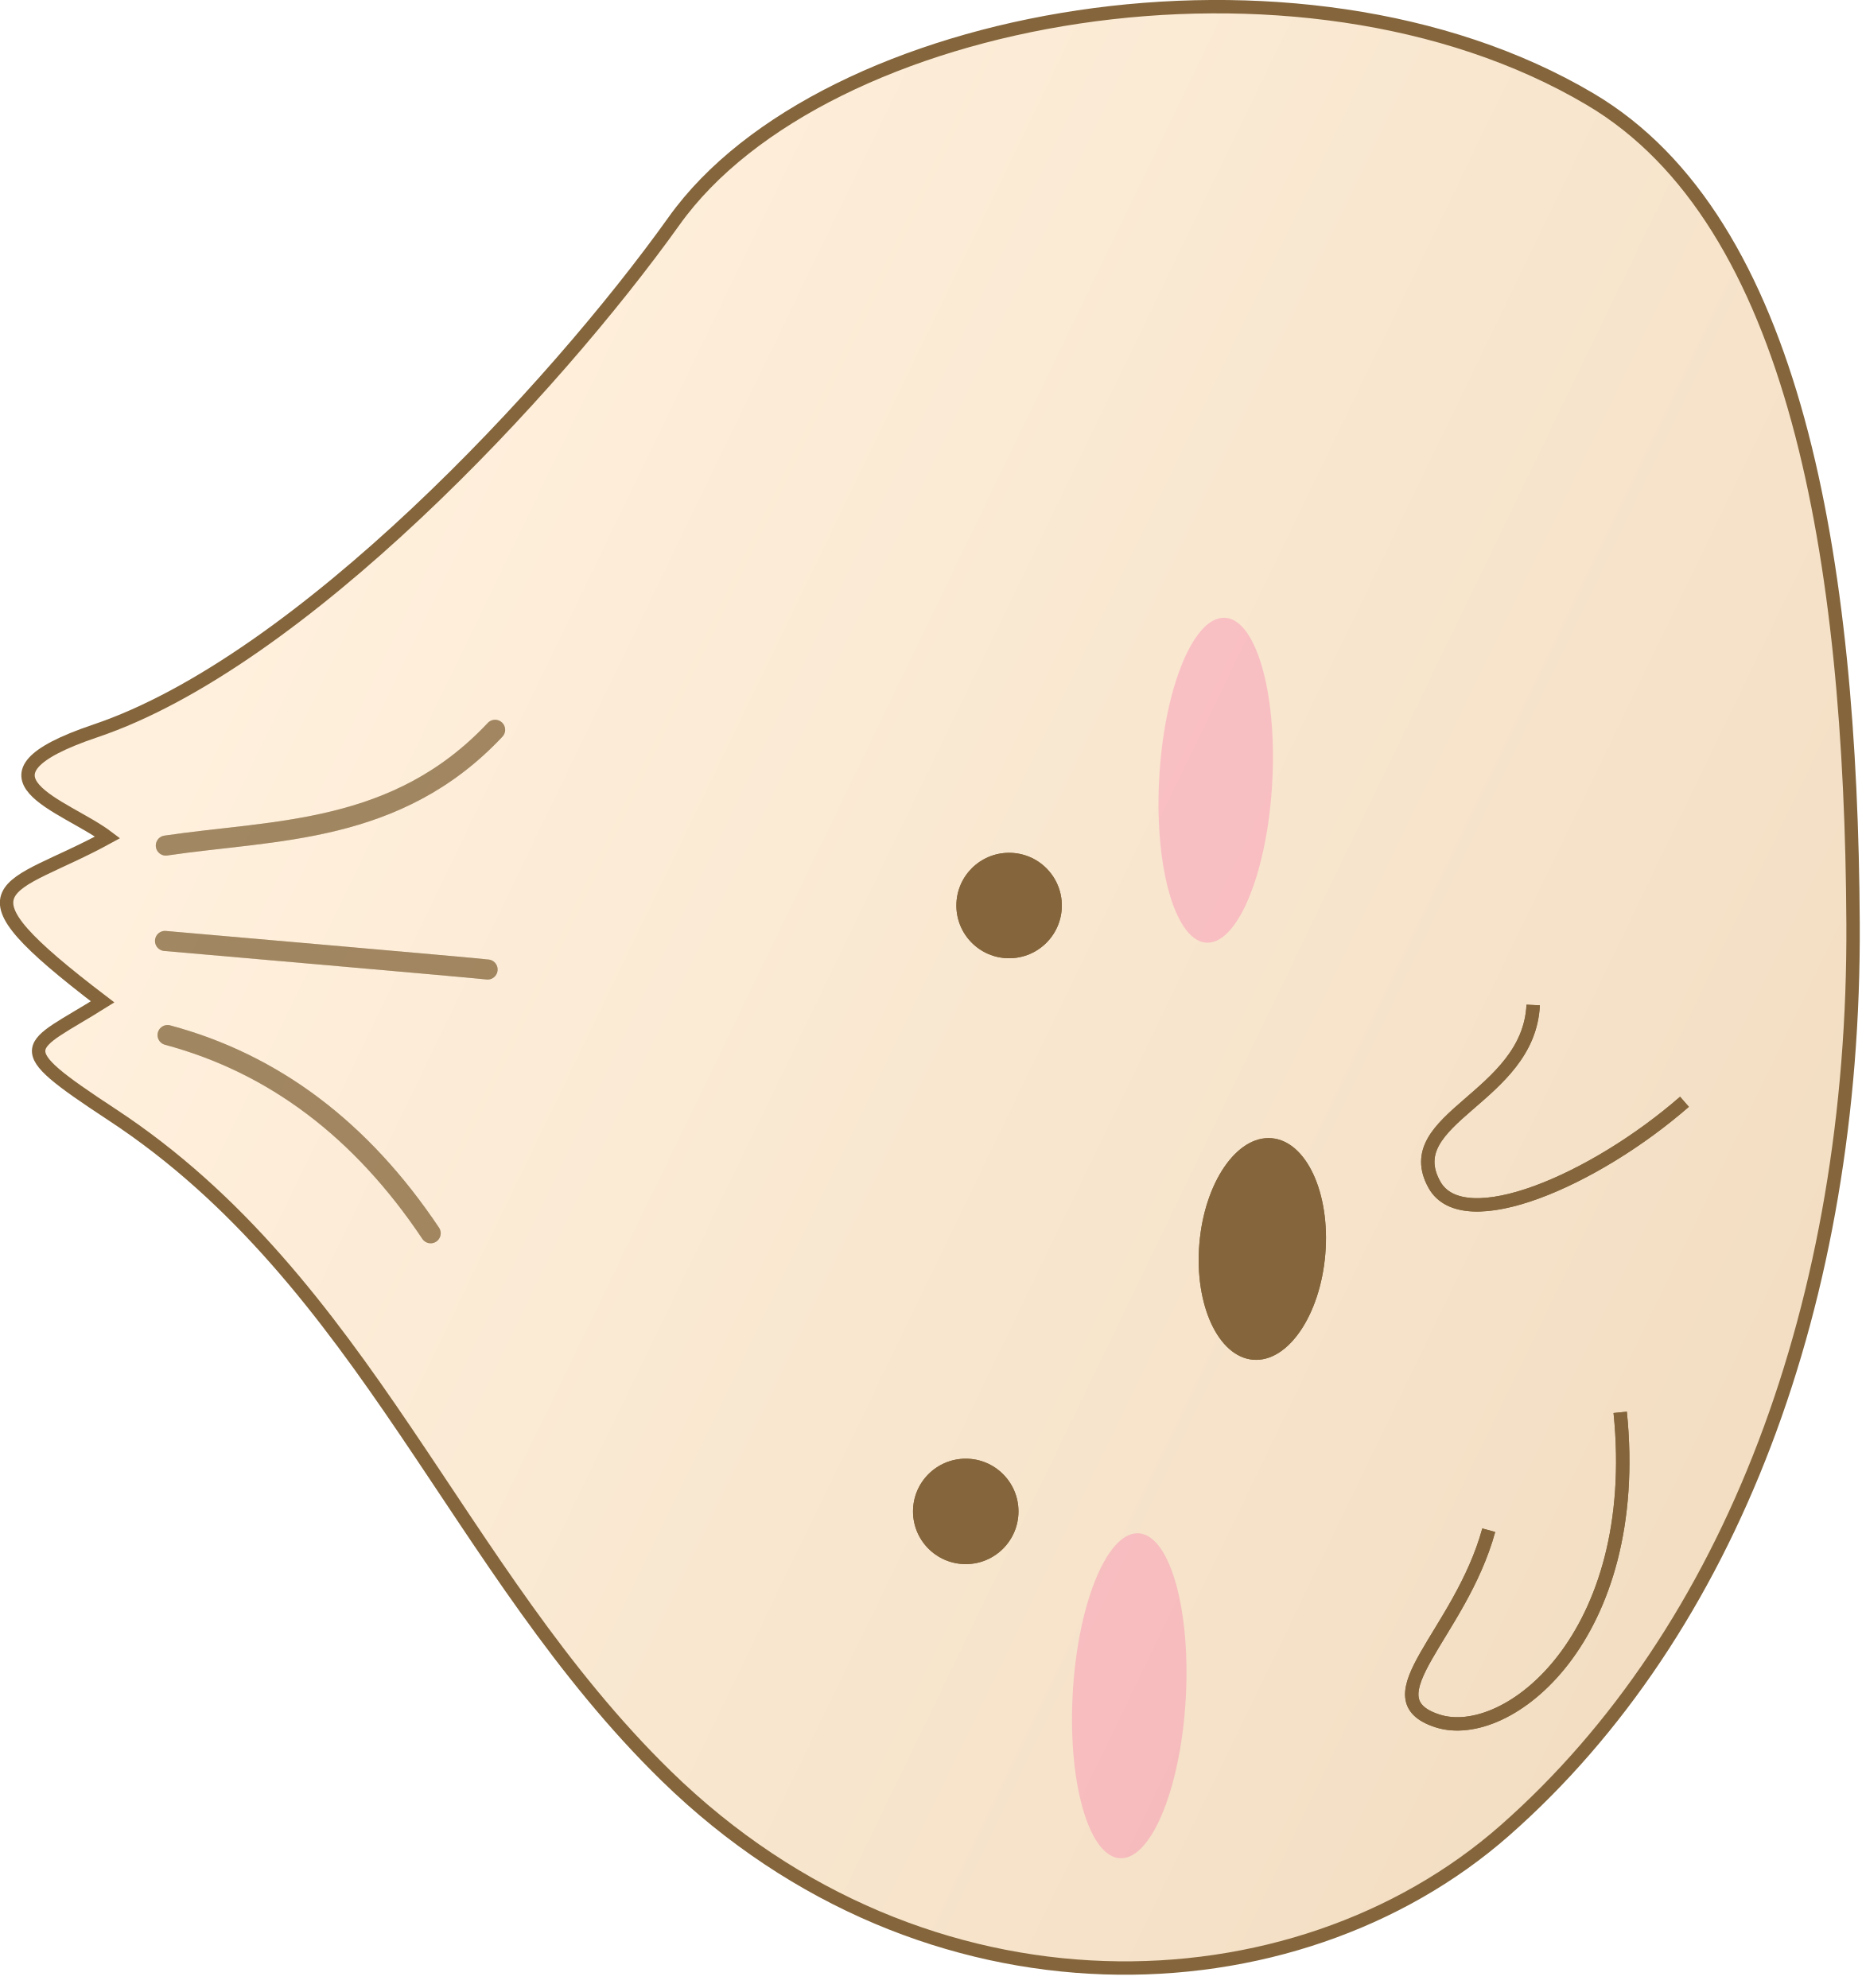
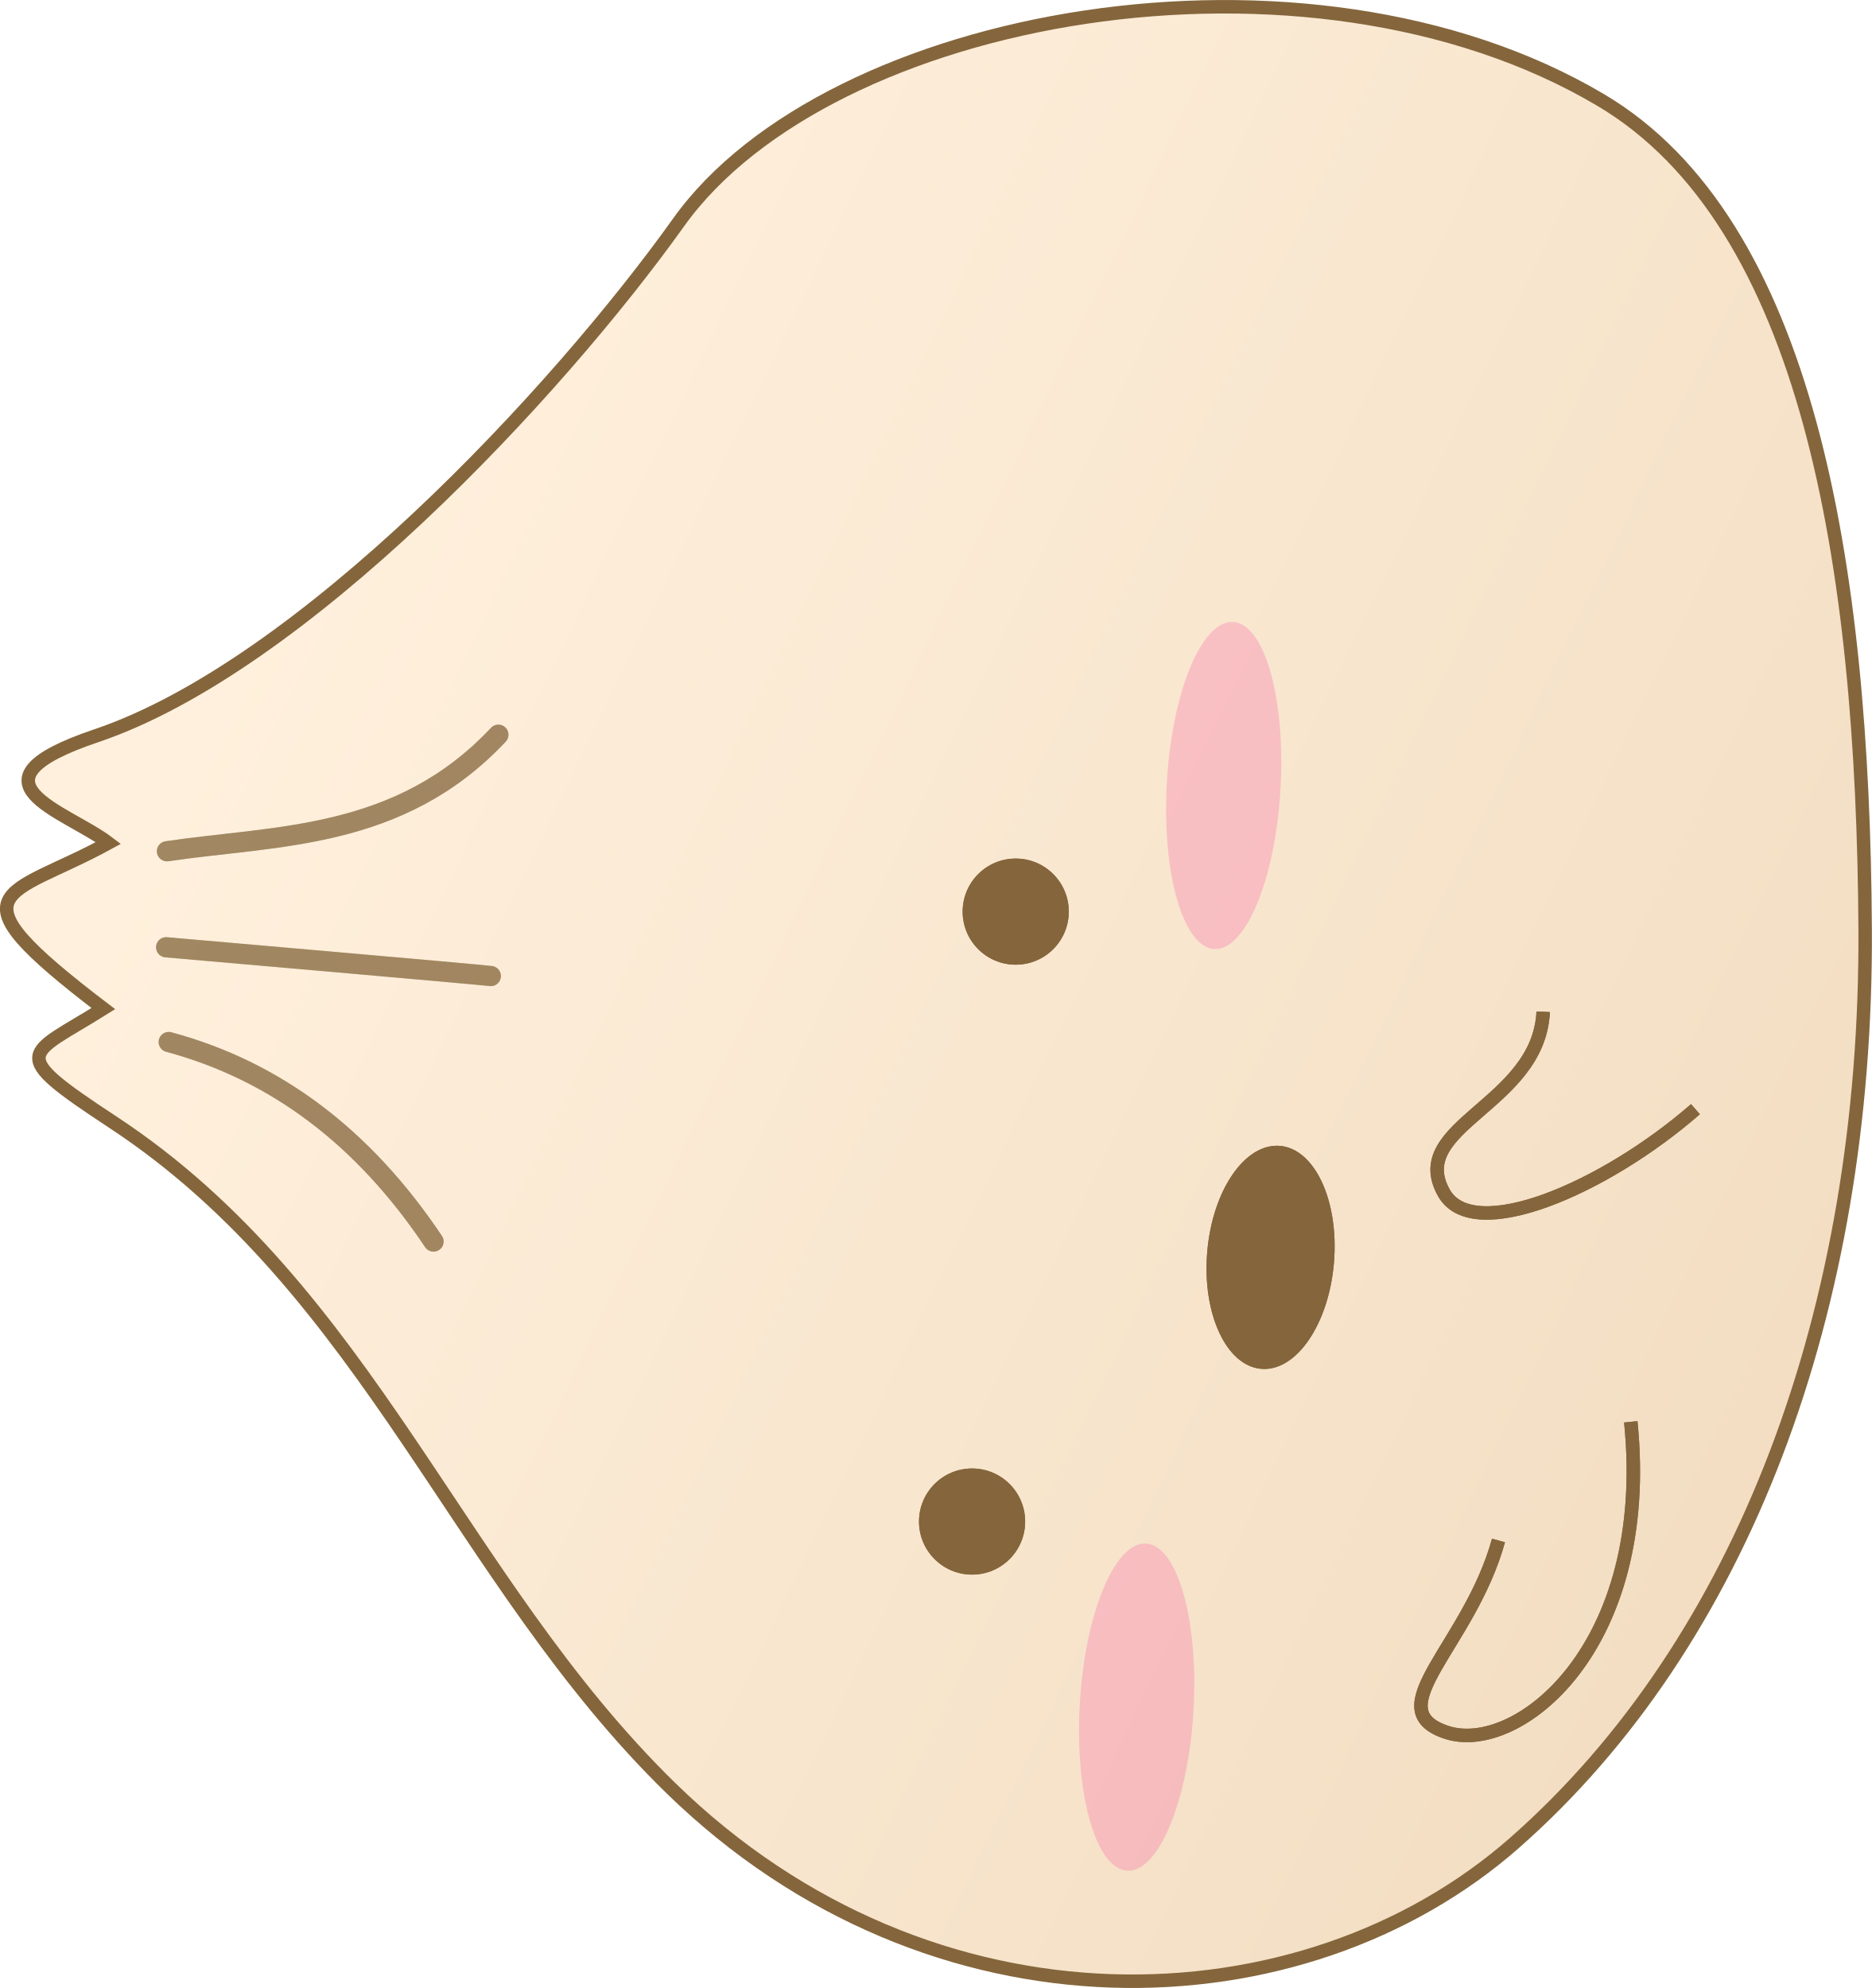
- <svg xmlns="http://www.w3.org/2000/svg" width="165.17mm" height="176.41mm" version="1.1" viewBox="0 0 165.17 176.41">
+ <svg xmlns="http://www.w3.org/2000/svg" width="44.842mm" height="47.625mm" version="1.1" viewBox="0 0 44.842 47.625">
  <defs>
    <linearGradient id="a" x1="595.51" x2="509.01" y1="15.842" y2="194.86" gradientUnits="userSpaceOnUse">
      <stop stop-color="#fff0dd" offset="0" />
      <stop stop-color="#ecd4b4" offset="1" />
    </linearGradient>
  </defs>
-   <g transform="translate(157.08 -67.293)">
-     <g transform="translate(26.667 -243.32)">
-       <g transform="matrix(0 -1.1879 1.1879 0 -182.96 1077.3)">
+   <g transform="matrix(.27177 0 0 .27177 42.691 -18.287)">
+     <g transform="translate(26.667,-243.32)">
+       <g transform="matrix(0,-1.1879,1.1879,0,-182.96,1077.3)">
        <path d="m562.15 7.702c5.262-8.005 4.871-6.358 8.424-0.701 8.998-11.815 8.187-7.11 12.289 0.376 2.41-3.176 4.512-11.116 7.955-0.908 5.147 15.261 25.43 34.176 38.096 43.217 15.572 11.114 22.025 46.608 9.076 68.434-9.1 15.339-34.355 19.469-61.559 19.611-28.182 0.148-52.86-9.079-67.759-26.011-13.822-15.708-14.861-43.238 4.073-62.623 15.394-15.761 36.942-22.436 49.405-41.395z" fill="url(#a)" stroke="#85663c" />
-         <g transform="translate(470.14 -63.844)" fill="none" stroke="#85663c" stroke-linecap="round" stroke-opacity=".509" stroke-width="1.5">
+         <g transform="translate(470.14,-63.844)" fill="none" stroke="#85663c" stroke-linecap="round" stroke-opacity=".509" stroke-width="1.5">
          <path d="m83.149 95.345c7.744-5.179 12.678-11.729 14.804-19.648" />
          <path d="m102.85 99.595c0.082-0.514 2.134-24.089 2.134-24.089" />
          <path d="m112.11 75.566c1.208 8.142 0.815 17.24 8.646 24.591" />
        </g>
        <circle cx="577.77" cy="74.701" r="3.938" fill="#85663c" stop-color="#000000" style="mix-blend-mode:normal" />
        <circle cx="532.51" cy="71.463" r="3.938" fill="#85663c" stop-color="#000000" style="mix-blend-mode:normal" />
        <ellipse transform="matrix(.99879 .049111 .011436 .99993 0 0)" cx="587.14" cy="61.302" rx="12.153" ry="4.233" fill="#fb0b8a" fill-opacity=".174" stop-color="#000000" />
        <ellipse transform="matrix(.99879 .049111 .011436 .99993 0 0)" cx="518.7" cy="58.205" rx="12.153" ry="4.233" fill="#fb0b8a" fill-opacity=".174" stop-color="#000000" />
        <path d="m539.91 120.34c-16.79 1.702-24.753-8.437-23.046-13.66 1.707-5.222 6.443 1.699 14.242 3.843" fill="none" stroke="#85663c" />
        <ellipse transform="rotate(4.7744)" cx="557.99" cy="47.334" rx="8.302" ry="4.719" fill="#85663c" stop-color="#000000" />
        <path d="m563.11 125.14c-5.894-6.762-10.072-16.503-6.204-18.67 4.992-2.796 6.497 7.045 13.433 7.371" fill="none" stroke="#85663c" stroke-linejoin="round" />
-         <g transform="translate(470.14 -63.844)" fill="none" stroke="#85663c" stroke-linecap="round" stroke-opacity=".509" stroke-width="1.5">
+         <g transform="translate(470.14,-63.844)" fill="none" stroke="#85663c" stroke-linecap="round" stroke-opacity=".509" stroke-width="1.5">
          <path d="m83.149 95.345c7.744-5.179 12.678-11.729 14.804-19.648" />
          <path d="m102.85 99.595c0.082-0.514 2.134-24.089 2.134-24.089" />
          <path d="m112.11 75.566c1.208 8.142 0.815 17.24 8.646 24.591" />
        </g>
        <circle cx="577.77" cy="74.701" r="3.938" fill="#85663c" stop-color="#000000" style="mix-blend-mode:normal" />
        <circle cx="532.51" cy="71.463" r="3.938" fill="#85663c" stop-color="#000000" style="mix-blend-mode:normal" />
        <path d="m539.91 120.34c-16.79 1.702-24.753-8.437-23.046-13.66 1.707-5.222 6.443 1.699 14.242 3.843" fill="none" stroke="#85663c" />
        <ellipse transform="rotate(4.7744)" cx="557.99" cy="47.334" rx="8.302" ry="4.719" fill="#85663c" stop-color="#000000" />
        <path d="m563.11 125.14c-5.894-6.762-10.072-16.503-6.204-18.67 4.992-2.796 6.497 7.045 13.433 7.371" fill="none" stroke="#85663c" stroke-linejoin="round" />
      </g>
    </g>
  </g>
</svg>
